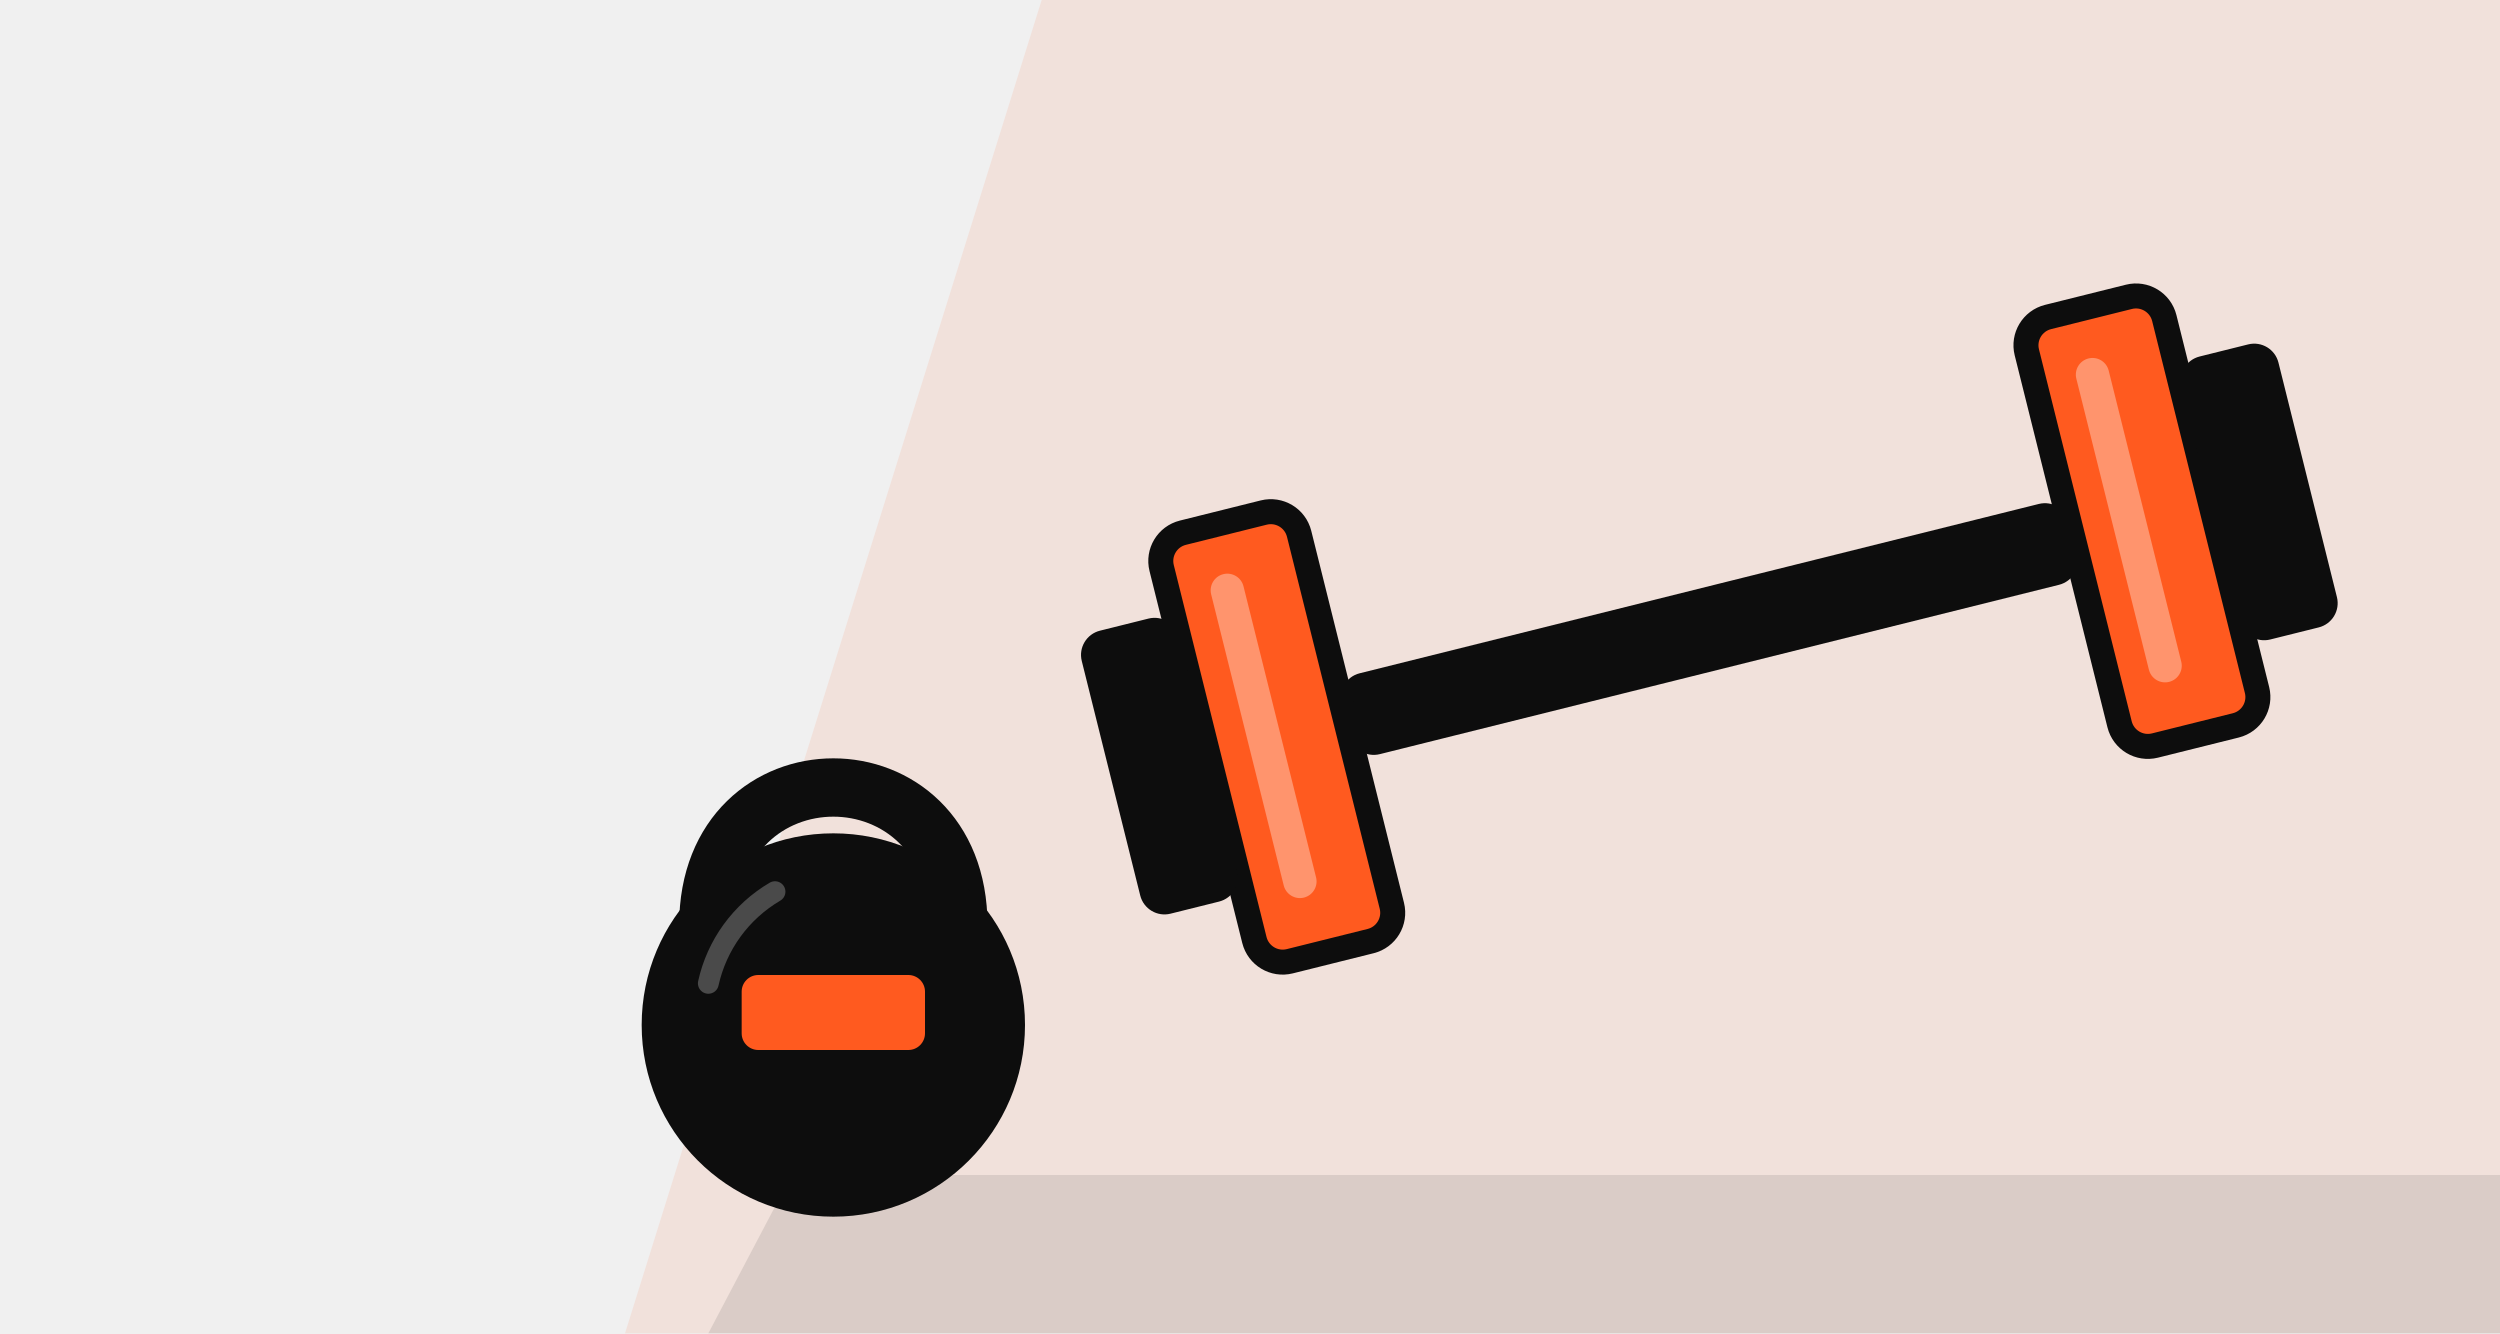
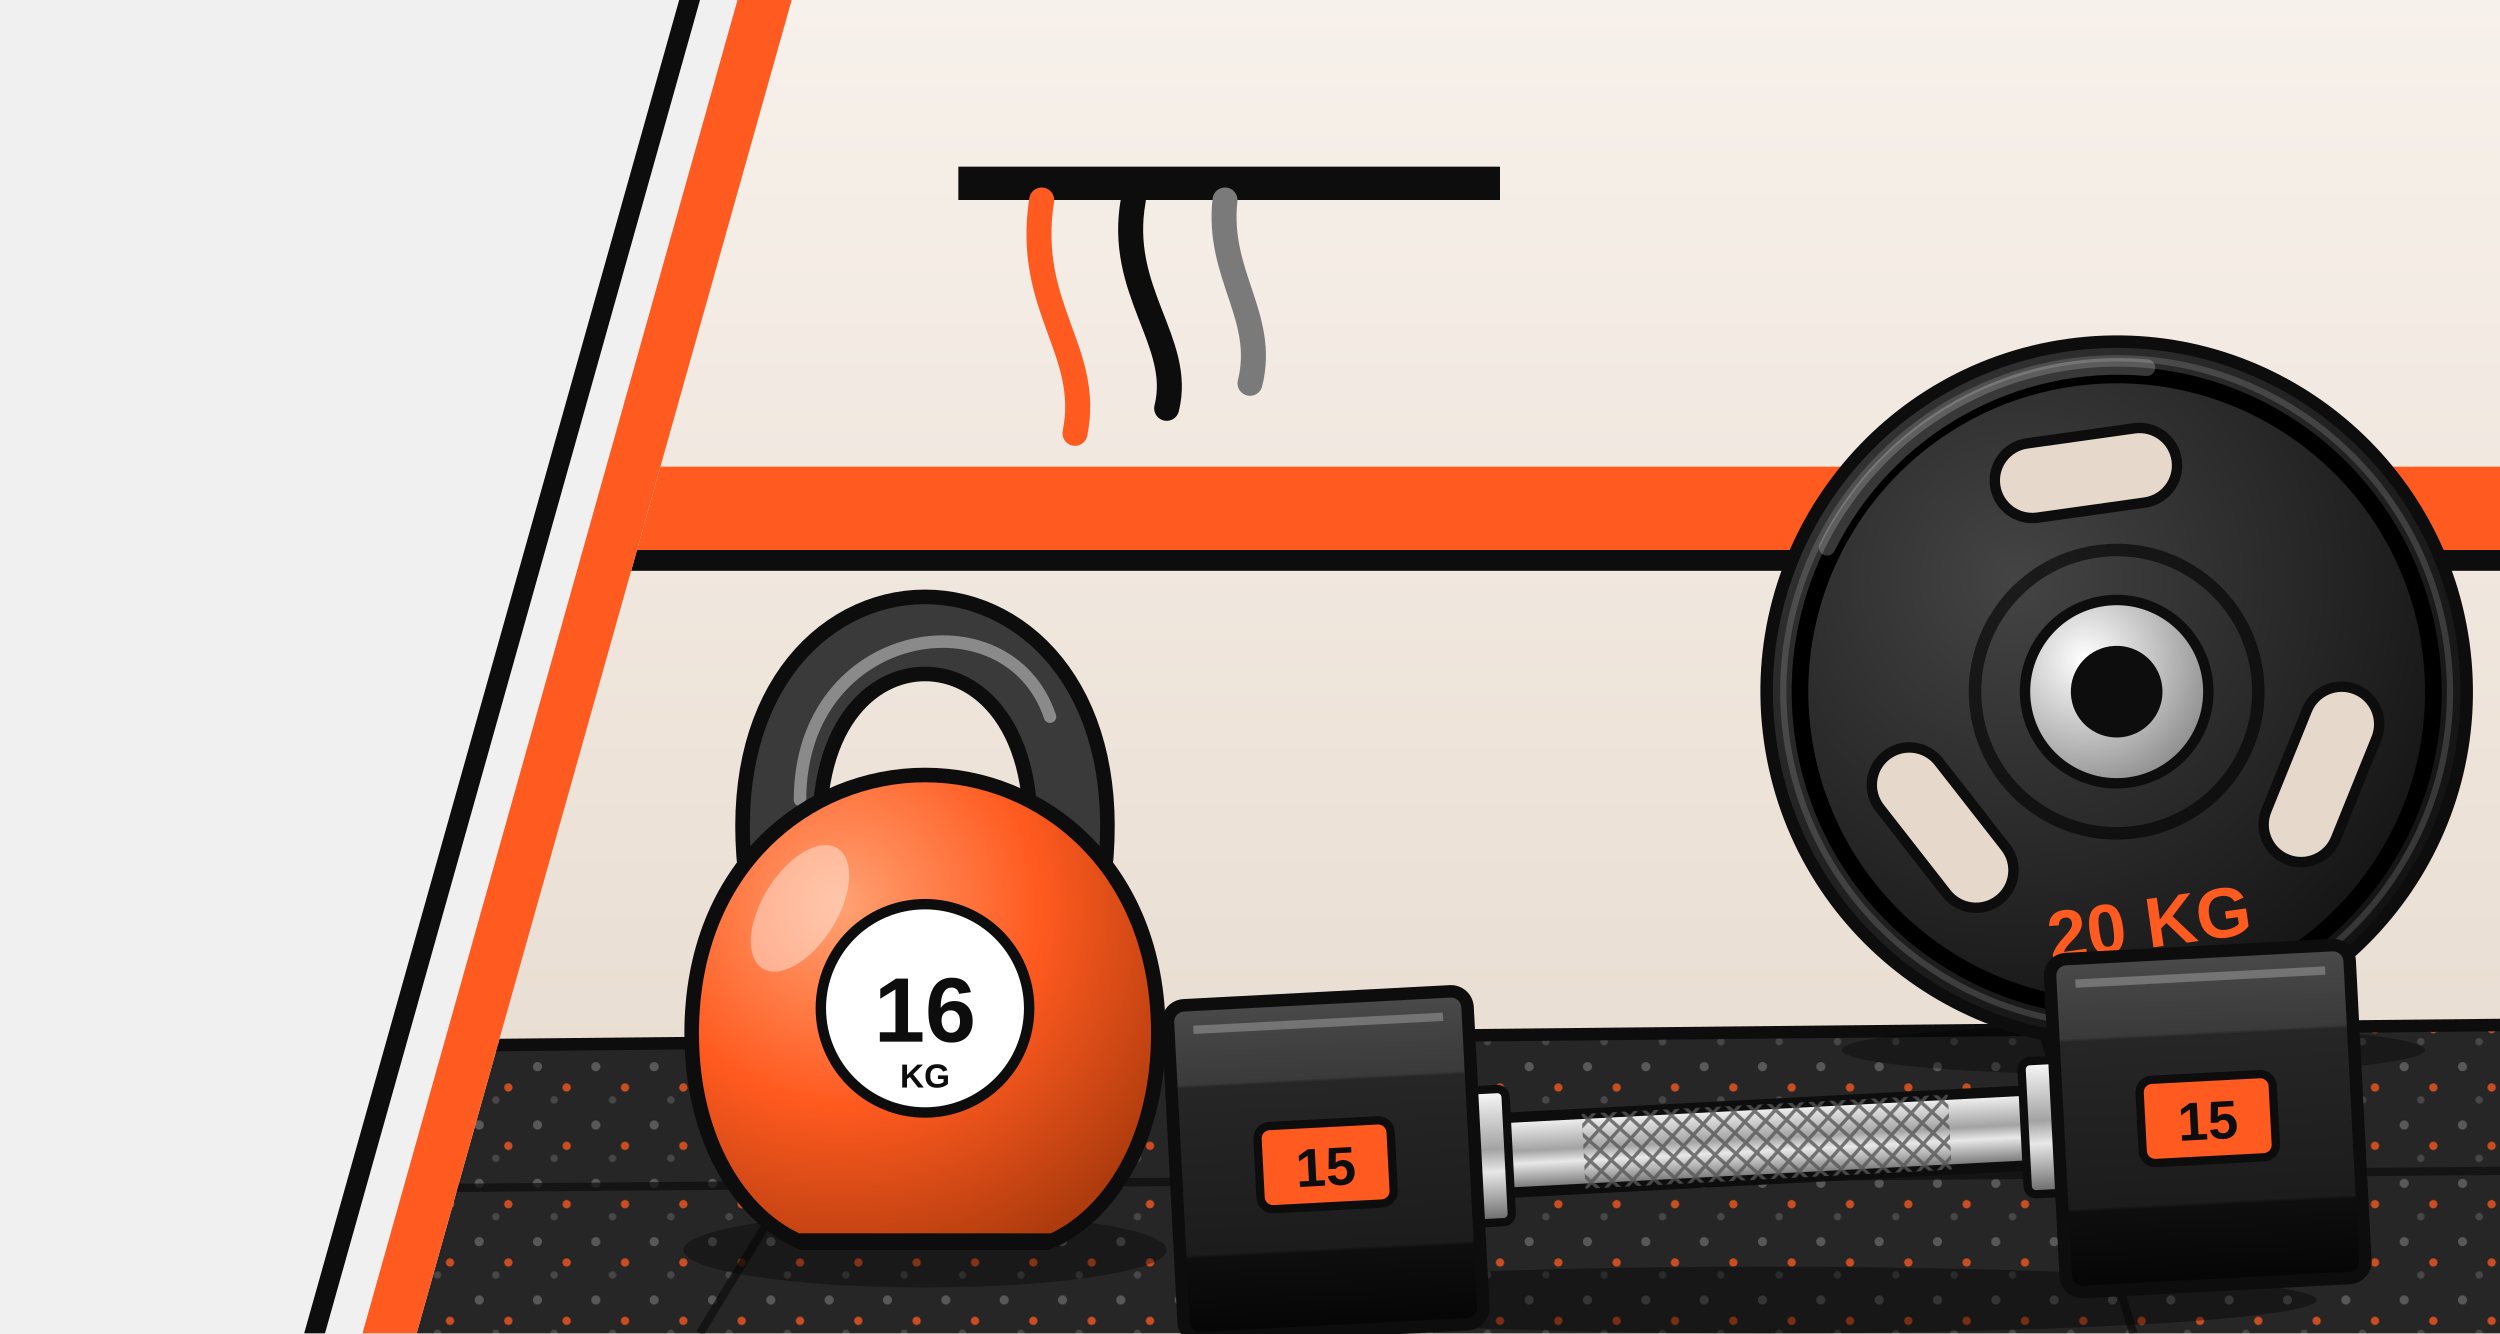
<svg xmlns="http://www.w3.org/2000/svg" viewBox="0 0 600 320" aria-hidden="true">
-   <polygon points="250,0 600,0 600,320 150,320" fill="#ff5a1f" opacity="0.1" />
-   <polygon points="190,282 600,282 600,320 170,320" fill="#0d0d0d" opacity="0.1" />
-   <g transform="rotate(-14 410 150)">
-     <rect x="320" y="141" width="180" height="20" rx="6" fill="#0d0d0d" />
-     <rect x="286" y="98" width="34" height="106" rx="7" fill="#ff5a1f" stroke="#0d0d0d" stroke-width="6" />
-     <rect x="262" y="116" width="24" height="70" rx="6" fill="#0d0d0d" />
-     <rect x="500" y="98" width="34" height="106" rx="7" fill="#ff5a1f" stroke="#0d0d0d" stroke-width="6" />
-     <rect x="534" y="116" width="24" height="70" rx="6" fill="#0d0d0d" />
-     <rect x="296" y="110" width="8" height="80" rx="4" fill="#ffffff" opacity="0.35" />
-     <rect x="510" y="110" width="8" height="80" rx="4" fill="#ffffff" opacity="0.35" />
+   <defs>
+     <clipPath id="panel">
+       <polygon points="190,0 600,0 600,320 100,320" />
+     </clipPath>
+     <linearGradient id="wall" x1="0" y1="0" x2="0" y2="1">
+       <stop offset="0" stop-color="#f7f1eb" />
+       <stop offset="1" stop-color="#e6d9cc" />
+     </linearGradient>
+     <pattern id="rubber" width="14" height="14" patternUnits="userSpaceOnUse">
+       <rect width="14" height="14" fill="#262626" />
+       <circle cx="3" cy="4" r="1.1" fill="#585858" />
+       <circle cx="10" cy="9" r="1" fill="#ff5a1f" opacity="0.75" />
+       <circle cx="7" cy="12" r="0.9" fill="#474747" />
+     </pattern>
+     <radialGradient id="plate" cx="0.38" cy="0.32" r="0.75">
+       <stop offset="0" stop-color="#444444" />
+       <stop offset="1" stop-color="#101010" />
+     </radialGradient>
+     <linearGradient id="steel" x1="0" y1="0" x2="0" y2="1">
+       <stop offset="0" stop-color="#fbfbfb" />
+       <stop offset="0.45" stop-color="#a3a3a3" />
+       <stop offset="0.62" stop-color="#e8e8e8" />
+       <stop offset="1" stop-color="#666666" />
+     </linearGradient>
+     <radialGradient id="steelR" cx="0.35" cy="0.3" r="0.8">
+       <stop offset="0" stop-color="#ffffff" />
+       <stop offset="1" stop-color="#858585" />
+     </radialGradient>
+     <radialGradient id="kb" cx="0.32" cy="0.28" r="0.85">
+       <stop offset="0" stop-color="#ffa173" />
+       <stop offset="0.5" stop-color="#ff5a1f" />
+       <stop offset="1" stop-color="#a8390c" />
+     </radialGradient>
+     <linearGradient id="hex" x1="0" y1="0" x2="0" y2="1">
+       <stop offset="0" stop-color="#4a4a4a" />
+       <stop offset="0.24" stop-color="#3a3a3a" />
+       <stop offset="0.25" stop-color="#262626" />
+       <stop offset="0.75" stop-color="#1c1c1c" />
+       <stop offset="0.76" stop-color="#0e0e0e" />
+       <stop offset="1" stop-color="#050505" />
+     </linearGradient>
+     <pattern id="knurl" width="5" height="5" patternUnits="userSpaceOnUse">
+       <path d="M0 0 5 5M5 0 0 5" stroke="#555555" stroke-width="0.8" />
+     </pattern>
+   </defs>
+   <g clip-path="url(#panel)">
+     <rect width="600" height="320" fill="url(#wall)" />
+     <rect y="112" width="600" height="20" fill="#ff5a1f" />
+     <rect y="132" width="600" height="5" fill="#0d0d0d" />
+     <rect x="230" y="40" width="130" height="8" fill="#0d0d0d" />
+     <g fill="none" stroke-width="6" stroke-linecap="round">
+       <path d="M250 48C246 74 262 84 258 104" stroke="#ff5a1f" />
+       <path d="M272 48C268 70 284 82 280 98" stroke="#0d0d0d" />
+       <path d="M294 48C292 66 304 76 300 92" stroke="#7a7a7a" />
+     </g>
+     <polygon points="0,252 600,246 600,320 0,320" fill="url(#rubber)" />
+     <path d="M0 252 600 246" stroke="#0d0d0d" stroke-width="3" />
+     <g stroke="#0d0d0d" stroke-width="2" opacity="0.7">
+       <path d="M210 251 168 320M350 249 340 320M490 247 512 320M0 286 600 281" />
+     </g>
+     <ellipse cx="512" cy="252" rx="70" ry="6" fill="#000000" opacity="0.35" />
  </g>
-   <g transform="translate(200 236)">
-     <path d="M-30-14C-30-58 30-58 30-14" fill="none" stroke="#0d0d0d" stroke-width="14" stroke-linecap="round" />
-     <circle cy="10" r="46" fill="#0d0d0d" />
-     <rect x="-22" y="-2" width="44" height="18" rx="4" fill="#ff5a1f" />
-     <path d="M-30 0a34 34 0 0 1 16-22" fill="none" stroke="#ffffff" stroke-width="5" stroke-linecap="round" opacity="0.25" />
+   <polygon points="177,0 190,0 100,320 87,320" fill="#ff5a1f" />
+   <polygon points="163,0 168,0 78,320 73,320" fill="#0d0d0d" />
+   <g transform="translate(508 166) rotate(-8)">
+     <circle r="84" fill="url(#plate)" stroke="#0d0d0d" stroke-width="3" />
+     <circle r="76" fill="none" stroke="#000000" stroke-width="4" />
+     <circle r="80" fill="none" stroke="#ffffff" stroke-width="1.5" opacity="0.15" />
+     <circle r="34" fill="none" stroke="#000000" stroke-width="3" opacity="0.6" />
+     <g fill="#e6d9cc" stroke="#0d0d0d" stroke-width="2.5">
+       <rect x="-22" y="-62" width="44" height="18" rx="9" />
+       <rect x="-22" y="-62" width="44" height="18" rx="9" transform="rotate(120)" />
+       <rect x="-22" y="-62" width="44" height="18" rx="9" transform="rotate(240)" />
+     </g>
+     <circle r="22" fill="url(#steelR)" stroke="#0d0d0d" stroke-width="2.5" />
+     <circle r="11" fill="#0d0d0d" />
+     <text x="0" y="62" text-anchor="middle" font-family="Arial Black, Arial, Helvetica, sans-serif" font-weight="900" font-size="17" fill="#ff5a1f">20 KG</text>
+     <path d="M-64-44A78 78 0 0 1 18-76" fill="none" stroke="#ffffff" stroke-width="4" stroke-linecap="round" opacity="0.22" />
+   </g>
+   <ellipse cx="222" cy="300" rx="58" ry="9" fill="#000000" opacity="0.35" />
+   <g transform="translate(222 232)">
+     <path d="M-34-24C-42-98 42-98 34-24" fill="none" stroke="#0d0d0d" stroke-width="22" stroke-linecap="round" />
+     <path d="M-34-24C-42-98 42-98 34-24" fill="none" stroke="#3a3a3a" stroke-width="15" stroke-linecap="round" />
+     <path d="M-30-40C-30-82 20-90 30-60" fill="none" stroke="#8a8a8a" stroke-width="3" stroke-linecap="round" />
+     <path d="M-56 16C-56-24-28-46 0-46S56-24 56 16C56 42 44 60 30 66H-30C-44 60-56 42-56 16Z" fill="url(#kb)" stroke="#0d0d0d" stroke-width="3.5" />
+     <circle cx="0" cy="10" r="25" fill="#ffffff" stroke="#0d0d0d" stroke-width="2.5" />
+     <text x="0" y="18" text-anchor="middle" font-family="Arial Black, Arial, Helvetica, sans-serif" font-weight="900" font-size="22" fill="#0d0d0d">16</text>
+     <text x="0" y="29" text-anchor="middle" font-family="Arial, Helvetica, sans-serif" font-weight="700" font-size="8" fill="#0d0d0d">KG</text>
+     <ellipse cx="-30" cy="-14" rx="9" ry="17" transform="rotate(32 -30 -14)" fill="#ffffff" opacity="0.4" />
+     <path d="M-30 66H30" stroke="#0d0d0d" stroke-width="4" />
+   </g>
+   <ellipse cx="424" cy="312" rx="132" ry="8" fill="#000000" opacity="0.4" />
+   <g transform="translate(424 274) rotate(-3)">
+     <rect x="-64" y="-9" width="128" height="18" fill="url(#steel)" stroke="#0d0d0d" stroke-width="2.5" />
+     <rect x="-44" y="-9" width="88" height="18" fill="url(#knurl)" opacity="0.8" />
+     <rect x="-72" y="-16" width="10" height="32" rx="2" fill="url(#steel)" stroke="#0d0d0d" stroke-width="2" />
+     <rect x="62" y="-16" width="10" height="32" rx="2" fill="url(#steel)" stroke="#0d0d0d" stroke-width="2" />
+     <g stroke="#0d0d0d" stroke-width="3">
+       <rect x="-142" y="-40" width="72" height="80" rx="4" fill="url(#hex)" />
+       <rect x="70" y="-40" width="72" height="80" rx="4" fill="url(#hex)" />
+     </g>
+     <g fill="#ff5a1f" stroke="#0d0d0d" stroke-width="2">
+       <rect x="-122" y="-10" width="32" height="20" rx="3" />
+       <rect x="90" y="-10" width="32" height="20" rx="3" />
+     </g>
+     <g font-family="Arial Black, Arial, Helvetica, sans-serif" font-weight="900" font-size="13" fill="#0d0d0d" text-anchor="middle">
+       <text x="-106" y="5">15</text>
+       <text x="106" y="5">15</text>
+     </g>
+     <path d="M-136-34H-76M76-34H136" stroke="#ffffff" stroke-width="2" opacity="0.25" />
  </g>
</svg>
